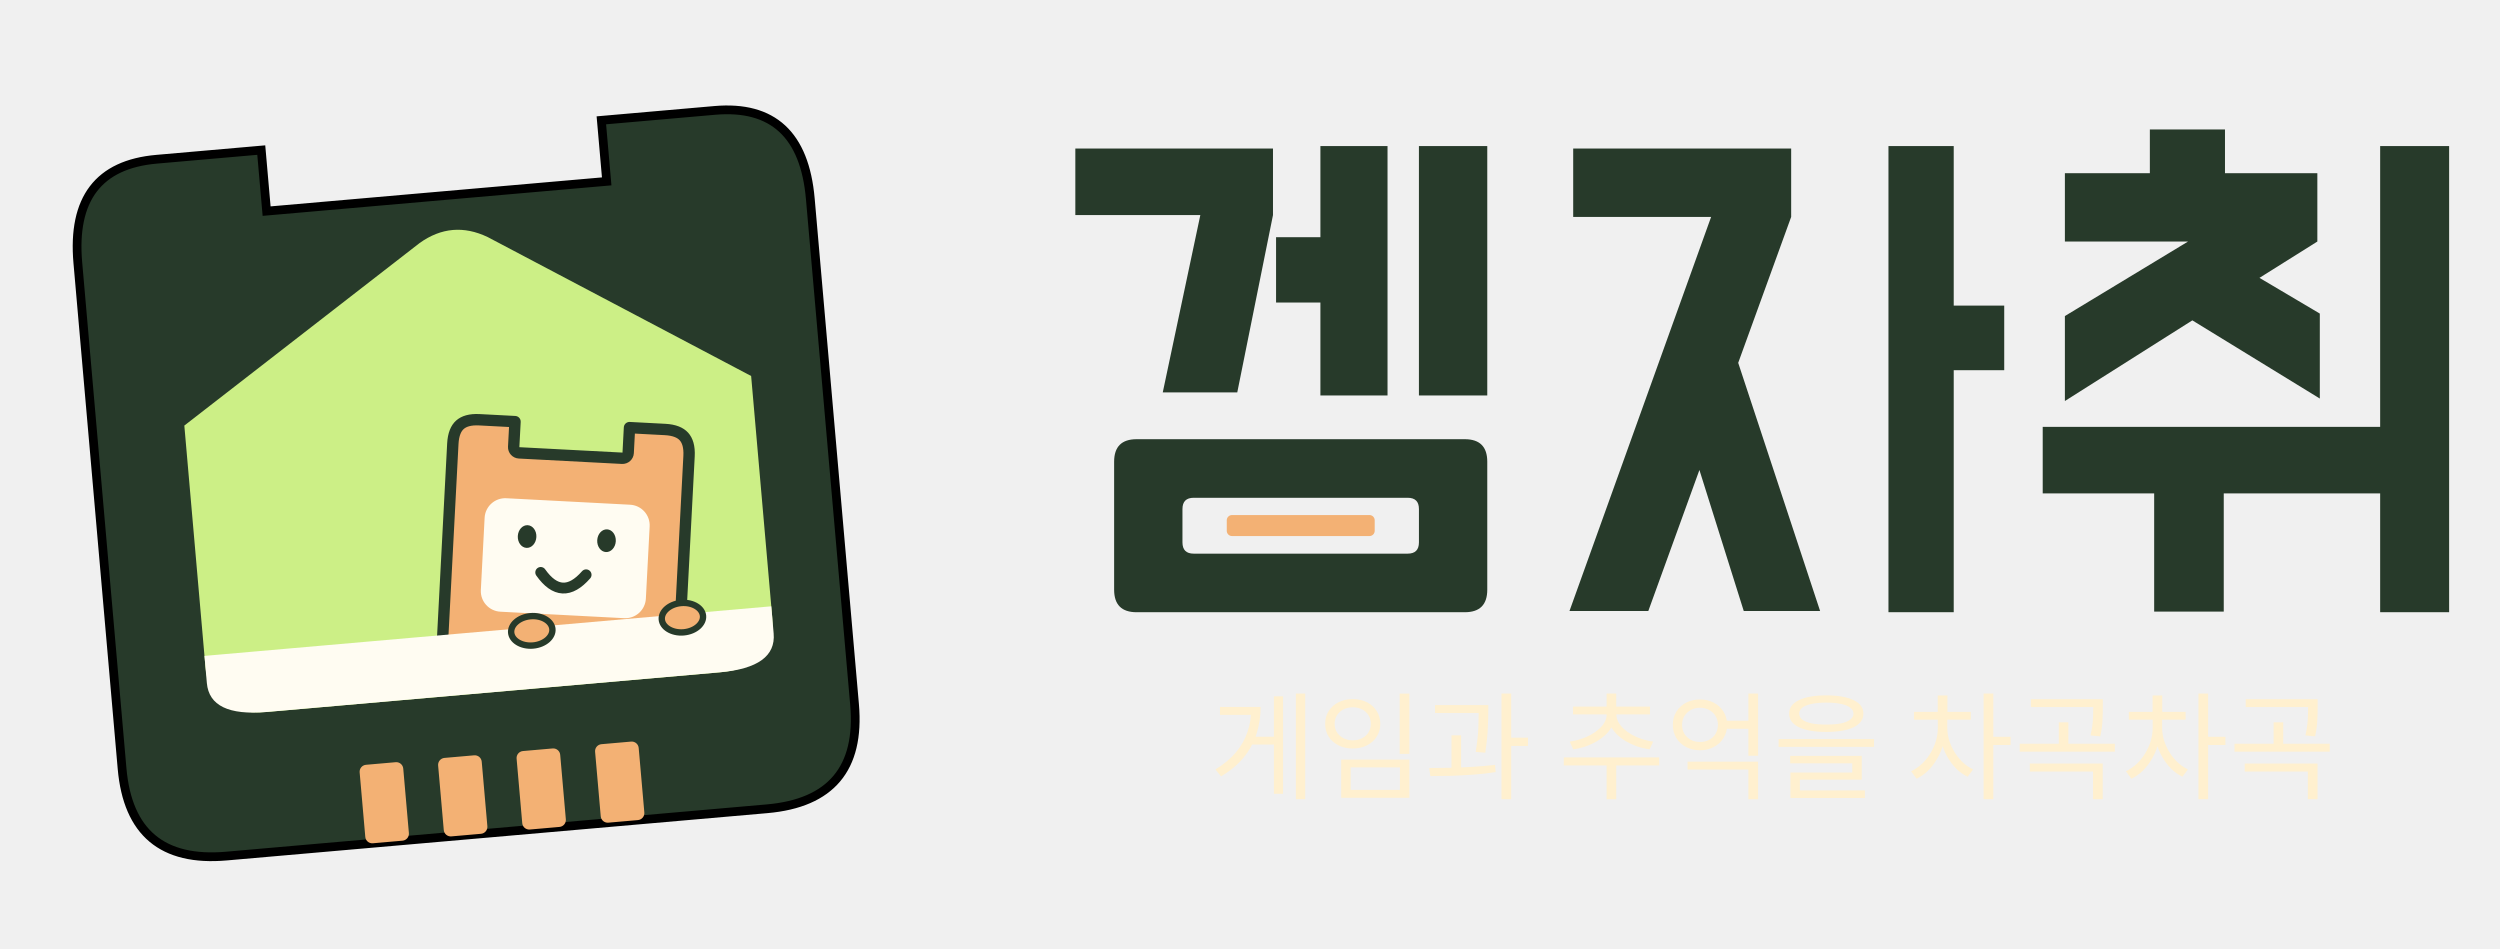
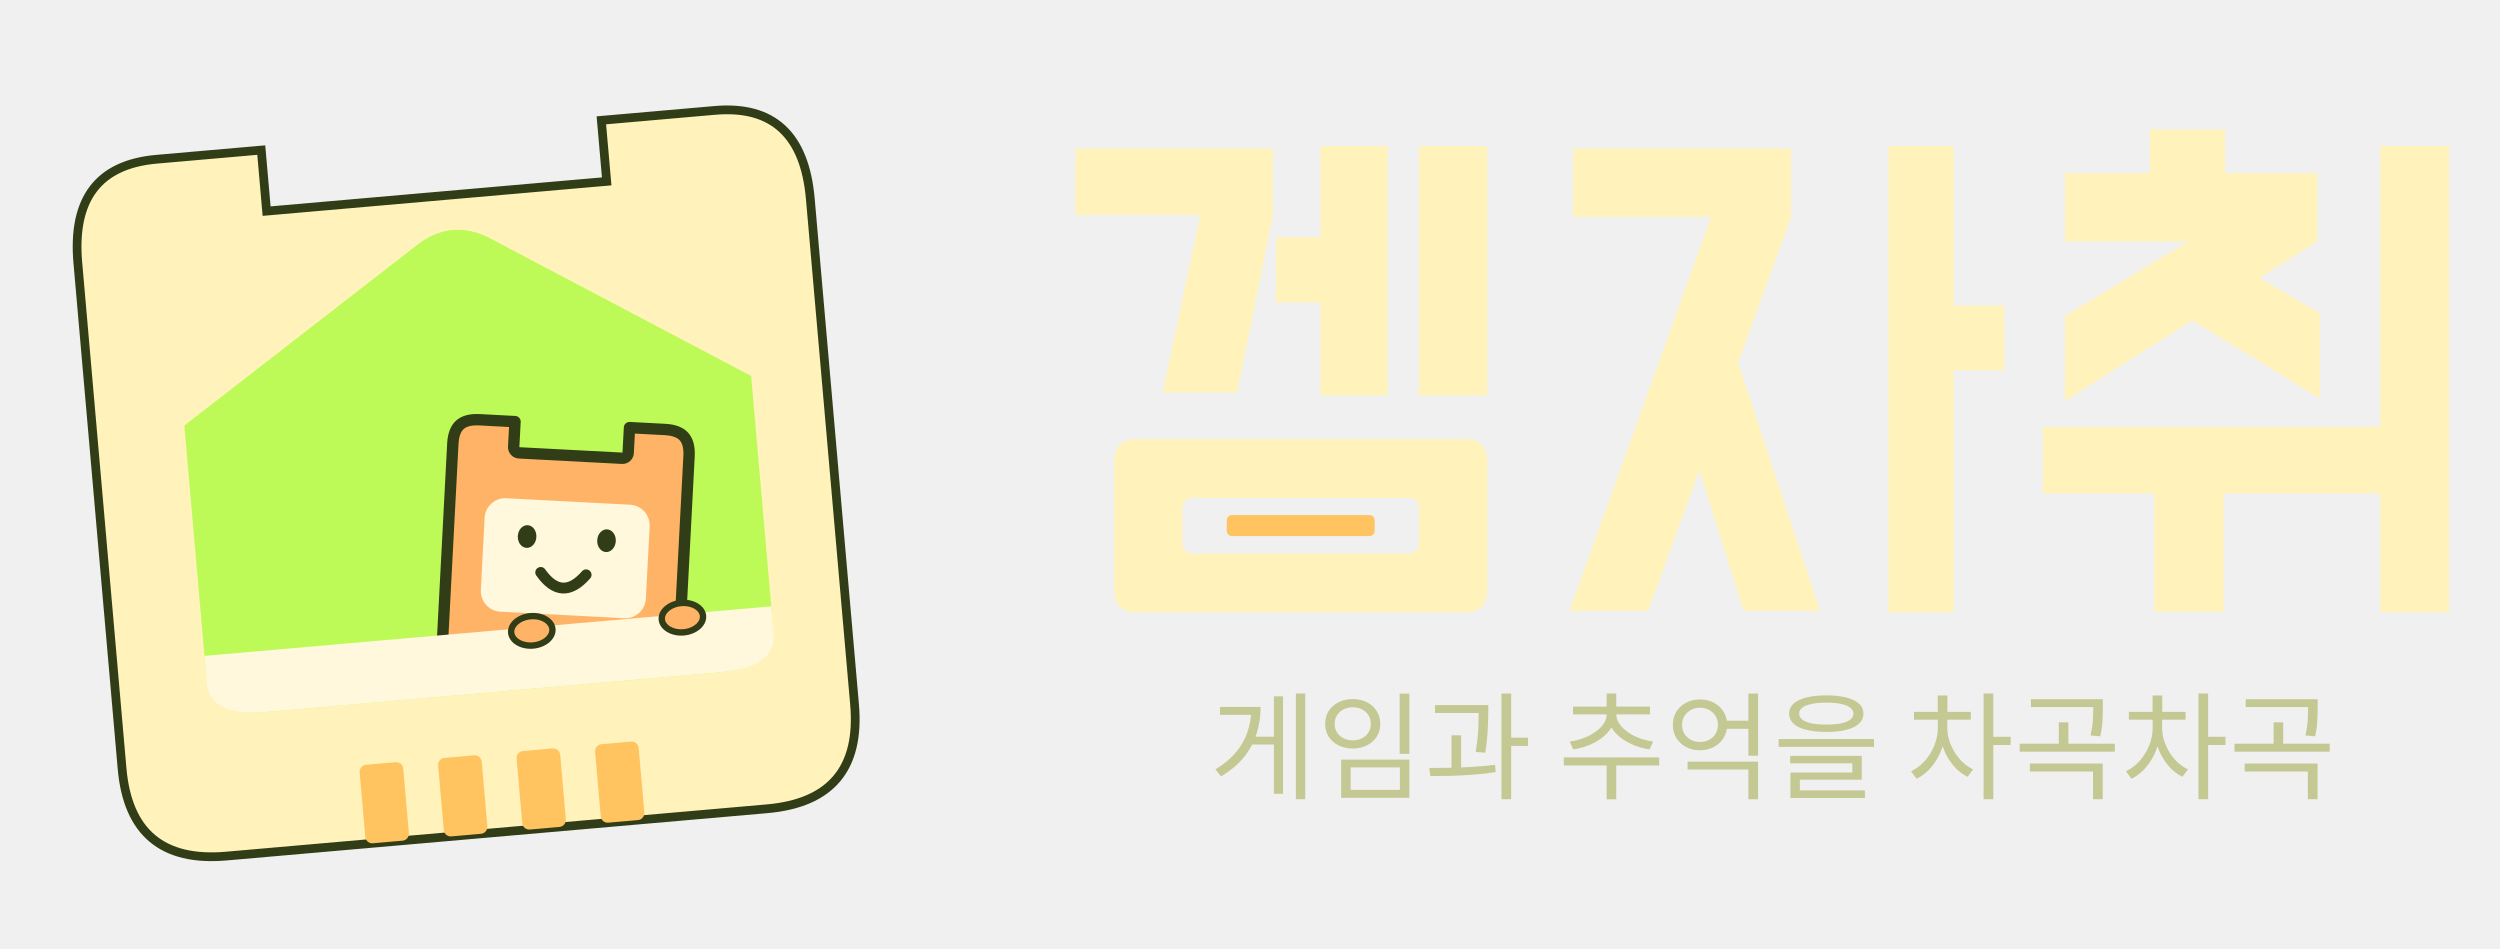
<svg xmlns="http://www.w3.org/2000/svg" width="174" height="66" viewBox="0 0 174 66" fill="none">
-   <path d="M10.902 11.083L18.184 10.446L18.556 14.694L42.226 12.624L41.854 8.375L49.744 7.685C53.79 7.331 56.008 9.379 56.397 13.83L59.477 49.031C59.866 53.482 57.836 55.902 53.385 56.291L15.756 59.583C11.306 59.973 8.886 57.942 8.496 53.491L5.417 18.29C5.027 13.84 6.856 11.437 10.902 11.083Z" fill="#273A2A" stroke="black" stroke-width="0.609" />
-   <path d="M12.829 29.62L29.208 16.913C30.704 15.843 32.282 15.705 33.942 16.499L52.279 26.169L53.747 42.951C53.951 45.282 52.738 46.562 50.108 46.793L18.548 49.554C15.918 49.784 14.501 48.733 14.297 46.402L12.829 29.62Z" fill="#CCEF86" />
+   <path d="M10.902 11.083L18.184 10.446L18.556 14.694L42.226 12.624L41.854 8.375L49.744 7.685C53.79 7.331 56.008 9.379 56.397 13.83L59.477 49.031C59.866 53.482 57.836 55.902 53.385 56.291L15.756 59.583C11.306 59.973 8.886 57.942 8.496 53.491L5.417 18.29C5.027 13.84 6.856 11.437 10.902 11.083Z" fill="#FFF3BB" stroke="#303D17" stroke-width="0.609" />
+   <path d="M12.829 29.62L29.208 16.913C30.704 15.843 32.282 15.705 33.942 16.499L52.279 26.169L53.747 42.951C53.951 45.282 52.738 46.562 50.108 46.793L18.548 49.554C15.918 49.784 14.501 48.733 14.297 46.402L12.829 29.62Z" fill="#BDFA58" />
  <g clip-path="url(#clip0_50_159)">
-     <path d="M33.368 29.215L35.845 29.345L35.752 31.103C35.741 31.321 35.909 31.507 36.127 31.519L43.305 31.895C43.523 31.906 43.71 31.739 43.721 31.521L43.813 29.762L46.29 29.892C46.947 29.927 47.359 30.112 47.604 30.384C47.849 30.657 47.992 31.086 47.958 31.743L47.13 47.537C47.095 48.194 46.909 48.606 46.636 48.851C46.364 49.096 45.935 49.238 45.278 49.203L32.355 48.526C31.699 48.492 31.287 48.306 31.042 48.034C30.797 47.762 30.655 47.333 30.689 46.676L31.517 30.881C31.552 30.224 31.737 29.812 32.009 29.567C32.282 29.322 32.711 29.18 33.368 29.215Z" fill="#F3B174" stroke="#273A2A" stroke-width="0.791" stroke-linejoin="round" />
-     <rect x="33.805" y="34.602" width="11.502" height="7.908" rx="1.438" transform="rotate(3 33.8054 34.6016)" fill="#FFFCF2" />
-     <ellipse cx="36.685" cy="37.343" rx="0.647" ry="0.791" transform="rotate(3 36.6855 37.3431)" fill="#273A2A" />
-     <ellipse cx="42.213" cy="37.633" rx="0.647" ry="0.791" transform="rotate(3 42.2134 37.6331)" fill="#273A2A" />
-     <path d="M37.634 39.841C38.617 41.236 39.67 41.291 40.793 40.006" stroke="#273A2A" stroke-width="0.755" stroke-linecap="round" stroke-linejoin="round" />
+     <path d="M33.368 29.215L35.845 29.345L35.752 31.103C35.741 31.321 35.909 31.507 36.127 31.519L43.305 31.895C43.523 31.906 43.71 31.739 43.721 31.521L43.813 29.762L46.29 29.892C46.947 29.927 47.359 30.112 47.604 30.384C47.849 30.657 47.992 31.086 47.958 31.743L47.13 47.537C47.095 48.194 46.909 48.606 46.636 48.851C46.364 49.096 45.935 49.238 45.278 49.203L32.355 48.526C31.699 48.492 31.287 48.306 31.042 48.034C30.797 47.762 30.655 47.333 30.689 46.676L31.517 30.881C31.552 30.224 31.737 29.812 32.009 29.567C32.282 29.322 32.711 29.18 33.368 29.215Z" fill="#FFB366" stroke="#303D17" stroke-width="0.791" stroke-linejoin="round" />
+     <rect x="33.805" y="34.602" width="11.502" height="7.908" rx="1.438" transform="rotate(3 33.8054 34.6016)" fill="#FFF8DC" />
+     <ellipse cx="36.685" cy="37.343" rx="0.647" ry="0.791" transform="rotate(3 36.6855 37.3431)" fill="#303D17" />
+     <ellipse cx="42.213" cy="37.633" rx="0.647" ry="0.791" transform="rotate(3 42.2134 37.6331)" fill="#303D17" />
+     <path d="M37.634 39.841C38.617 41.236 39.67 41.291 40.793 40.006" stroke="#303D17" stroke-width="0.755" stroke-linecap="round" stroke-linejoin="round" />
  </g>
-   <rect x="24.989" y="53.272" width="3.046" height="5.483" rx="0.487" transform="rotate(-5 24.9891 53.2715)" fill="#F3B174" />
-   <rect x="30.451" y="52.793" width="3.046" height="5.483" rx="0.487" transform="rotate(-5 30.4513 52.793)" fill="#F3B174" />
-   <rect x="35.913" y="52.315" width="3.046" height="5.483" rx="0.487" transform="rotate(-5 35.9135 52.3154)" fill="#F3B174" />
-   <rect x="41.376" y="51.838" width="3.046" height="5.483" rx="0.487" transform="rotate(-5 41.3757 51.8379)" fill="#F3B174" />
-   <path d="M14.232 45.65L53.681 42.199L53.846 44.087C53.984 45.661 52.738 46.562 50.108 46.792L18.548 49.554C15.918 49.784 14.534 49.112 14.397 47.539L14.232 45.65Z" fill="#FFFCF2" />
-   <path d="M36.923 42.887C37.337 42.85 37.714 42.944 37.989 43.115C38.263 43.286 38.425 43.524 38.447 43.782C38.47 44.039 38.352 44.302 38.112 44.518C37.871 44.733 37.515 44.891 37.101 44.928C36.688 44.964 36.31 44.87 36.035 44.699C35.761 44.529 35.601 44.29 35.578 44.033C35.556 43.775 35.672 43.512 35.913 43.297C36.154 43.081 36.509 42.923 36.923 42.887Z" fill="#F3B174" stroke="#273A2A" stroke-width="0.443" />
-   <path d="M47.406 41.97C47.82 41.933 48.197 42.027 48.472 42.198C48.746 42.369 48.908 42.607 48.93 42.865C48.953 43.122 48.835 43.385 48.595 43.601C48.354 43.816 47.998 43.974 47.584 44.011C47.171 44.047 46.793 43.953 46.519 43.782C46.244 43.612 46.084 43.373 46.061 43.116C46.039 42.858 46.155 42.595 46.396 42.38C46.637 42.164 46.992 42.006 47.406 41.97Z" fill="#F3B174" stroke="#273A2A" stroke-width="0.443" />
+   <rect x="24.989" y="53.272" width="3.046" height="5.483" rx="0.487" transform="rotate(-5 24.9891 53.2715)" fill="#FFC45F" />
+   <rect x="30.451" y="52.793" width="3.046" height="5.483" rx="0.487" transform="rotate(-5 30.4513 52.793)" fill="#FFC45F" />
+   <rect x="35.913" y="52.315" width="3.046" height="5.483" rx="0.487" transform="rotate(-5 35.9135 52.3154)" fill="#FFC45F" />
+   <rect x="41.376" y="51.838" width="3.046" height="5.483" rx="0.487" transform="rotate(-5 41.3757 51.8379)" fill="#FFC45F" />
+   <path d="M14.232 45.65L53.681 42.199L53.846 44.087C53.984 45.661 52.738 46.562 50.108 46.792L18.548 49.554C15.918 49.784 14.534 49.112 14.397 47.539L14.232 45.65Z" fill="#FFF8DC" />
+   <path d="M36.923 42.887C37.337 42.85 37.714 42.944 37.989 43.115C38.263 43.286 38.425 43.524 38.447 43.782C38.47 44.039 38.352 44.302 38.112 44.518C37.871 44.733 37.515 44.891 37.101 44.928C36.688 44.964 36.31 44.87 36.035 44.699C35.761 44.529 35.601 44.29 35.578 44.033C35.556 43.775 35.672 43.512 35.913 43.297C36.154 43.081 36.509 42.923 36.923 42.887Z" fill="#FFB366" stroke="#303D17" stroke-width="0.443" />
+   <path d="M47.406 41.97C47.82 41.933 48.197 42.027 48.472 42.198C48.746 42.369 48.908 42.607 48.93 42.865C48.953 43.122 48.835 43.385 48.595 43.601C48.354 43.816 47.998 43.974 47.584 44.011C47.171 44.047 46.793 43.953 46.519 43.782C46.244 43.612 46.084 43.373 46.061 43.116C46.039 42.858 46.155 42.595 46.396 42.38C46.637 42.164 46.992 42.006 47.406 41.97Z" fill="#FFB366" stroke="#303D17" stroke-width="0.443" />
  <g clip-path="url(#clip1_50_159)">
    <g clip-path="url(#clip2_50_159)">
-       <path d="M74.843 10.339H88.6V14.968L86.114 27.311H80.928L83.543 14.968H74.843V10.339ZM91.9 21.054H88.814V16.511H91.9V10.168H96.572V27.525H91.9V21.054ZM98.757 10.168H103.514V27.525H98.757V10.168Z" fill="#273A2A" />
-       <path fill-rule="evenodd" clip-rule="evenodd" d="M79.111 30.568H101.946C102.992 30.568 103.514 31.091 103.514 32.136V41.043C103.514 42.089 102.992 42.611 101.946 42.611H79.111C78.066 42.611 77.543 42.089 77.543 41.043V32.136C77.543 31.091 78.066 30.568 79.111 30.568ZM83.083 34.645C82.56 34.645 82.299 34.906 82.299 35.429V37.75C82.299 38.272 82.56 38.534 83.083 38.534H97.974C98.497 38.534 98.758 38.272 98.758 37.75V35.429C98.758 34.906 98.497 34.645 97.974 34.645H83.083Z" fill="#273A2A" />
-       <path d="M120.979 25.254L126.679 42.525H121.365L118.279 32.711L114.722 42.525H109.236L119.094 15.097H109.494V10.339H124.665V15.097L120.979 25.254ZM131.437 42.611V10.168H135.979V21.268H139.494V25.768H135.979V42.611H131.437Z" fill="#273A2A" />
-       <path d="M154.773 42.568H149.93V34.339H142.173V29.711H165.659V10.168H170.459V42.611H165.659V34.339H154.773V42.568ZM154.859 12.054H161.287V16.811L157.259 19.339L161.459 21.825V27.739L152.587 22.297L143.716 27.911V21.997L152.287 16.811H143.716V12.054H149.63V9.011H154.859V12.054Z" fill="#273A2A" />
-       <rect x="85.383" y="35.847" width="10.296" height="1.463" rx="0.366" fill="#F3B174" />
+       <path d="M74.843 10.339H88.6V14.968L86.114 27.311H80.928L83.543 14.968H74.843V10.339ZM91.9 21.054H88.814V16.511H91.9V10.168H96.572V27.525H91.9V21.054ZM98.757 10.168H103.514V27.525H98.757V10.168Z" fill="#FFF3BB" />
+       <path fill-rule="evenodd" clip-rule="evenodd" d="M79.111 30.568H101.946C102.992 30.568 103.514 31.091 103.514 32.136V41.043C103.514 42.089 102.992 42.611 101.946 42.611H79.111C78.066 42.611 77.543 42.089 77.543 41.043V32.136C77.543 31.091 78.066 30.568 79.111 30.568ZM83.083 34.645C82.56 34.645 82.299 34.906 82.299 35.429V37.75C82.299 38.272 82.56 38.534 83.083 38.534H97.974C98.497 38.534 98.758 38.272 98.758 37.75V35.429C98.758 34.906 98.497 34.645 97.974 34.645H83.083Z" fill="#FFF3BB" />
+       <path d="M120.979 25.254L126.679 42.525H121.365L118.279 32.711L114.722 42.525H109.236L119.094 15.097H109.494V10.339H124.665V15.097L120.979 25.254ZM131.437 42.611V10.168H135.979V21.268H139.494V25.768H135.979V42.611H131.437Z" fill="#FFF3BB" />
+       <path d="M154.773 42.568H149.93V34.339H142.173V29.711H165.659V10.168H170.459V42.611H165.659V34.339H154.773V42.568ZM154.859 12.054H161.287V16.811L157.259 19.339L161.459 21.825V27.739L152.587 22.297L143.716 27.911V21.997L152.287 16.811H143.716V12.054H149.63V9.011H154.859V12.054Z" fill="#FFF3BB" />
+       <rect x="85.383" y="35.847" width="10.296" height="1.463" rx="0.366" fill="#FFC45F" />
    </g>
-     <path d="M90.193 48.268H90.843V55.623H90.193V48.268ZM86.999 51.275H88.852V51.82H86.999V51.275ZM88.665 48.463H89.299V55.249H88.665V48.463ZM87.088 49.203H87.739C87.739 49.842 87.647 50.457 87.462 51.048C87.284 51.633 86.991 52.18 86.585 52.689C86.178 53.193 85.644 53.643 84.984 54.038L84.593 53.551C85.168 53.204 85.639 52.814 86.007 52.38C86.376 51.942 86.647 51.468 86.82 50.958C86.999 50.444 87.088 49.899 87.088 49.325V49.203ZM84.91 49.203H87.34V49.755H84.91V49.203ZM97.417 48.276H98.092V52.47H97.417V48.276ZM93.346 52.868H98.092V55.526H93.346V52.868ZM97.433 53.413H94.004V54.973H97.433V53.413ZM94.15 48.658C94.524 48.658 94.855 48.731 95.142 48.878C95.429 49.024 95.654 49.227 95.816 49.487C95.984 49.742 96.068 50.04 96.068 50.381C96.068 50.717 95.984 51.015 95.816 51.275C95.654 51.53 95.429 51.73 95.142 51.877C94.855 52.023 94.524 52.096 94.15 52.096C93.782 52.096 93.451 52.023 93.159 51.877C92.871 51.73 92.644 51.53 92.476 51.275C92.313 51.015 92.232 50.717 92.232 50.381C92.232 50.04 92.313 49.742 92.476 49.487C92.644 49.227 92.871 49.024 93.159 48.878C93.451 48.731 93.782 48.658 94.15 48.658ZM94.15 49.227C93.912 49.227 93.698 49.276 93.508 49.373C93.319 49.471 93.167 49.606 93.053 49.78C92.945 49.948 92.891 50.148 92.891 50.381C92.891 50.603 92.945 50.801 93.053 50.974C93.167 51.148 93.319 51.283 93.508 51.381C93.698 51.478 93.912 51.527 94.15 51.527C94.394 51.527 94.611 51.478 94.8 51.381C94.99 51.283 95.139 51.148 95.247 50.974C95.356 50.801 95.41 50.603 95.41 50.381C95.41 50.148 95.356 49.948 95.247 49.78C95.139 49.606 94.99 49.471 94.8 49.373C94.611 49.276 94.394 49.227 94.15 49.227ZM99.879 49.073H103.195V49.625H99.879V49.073ZM101.025 51.178H101.691V53.665H101.025V51.178ZM102.919 49.073H103.585V49.471C103.585 49.769 103.574 50.159 103.552 50.641C103.536 51.123 103.477 51.706 103.374 52.389L102.707 52.332C102.816 51.665 102.878 51.096 102.894 50.625C102.91 50.154 102.919 49.769 102.919 49.471V49.073ZM104.503 48.268H105.178V55.623H104.503V48.268ZM104.991 51.34H106.348V51.917H104.991V51.34ZM99.554 54.014L99.473 53.453C99.912 53.448 100.391 53.442 100.911 53.437C101.437 53.426 101.968 53.404 102.504 53.372C103.046 53.34 103.563 53.293 104.056 53.234L104.097 53.738C103.588 53.819 103.065 53.879 102.528 53.916C101.998 53.954 101.477 53.981 100.968 53.998C100.459 54.009 99.987 54.014 99.554 54.014ZM111.822 52.941H112.489V55.631H111.822V52.941ZM108.84 52.714H115.479V53.275H108.84V52.714ZM111.822 49.536H112.415V49.723C112.415 49.972 112.364 50.211 112.261 50.438C112.158 50.66 112.015 50.866 111.83 51.056C111.646 51.245 111.429 51.416 111.18 51.568C110.936 51.714 110.671 51.839 110.384 51.942C110.102 52.039 109.807 52.11 109.498 52.153L109.254 51.617C109.52 51.579 109.777 51.519 110.026 51.438C110.281 51.356 110.514 51.256 110.725 51.137C110.942 51.018 111.131 50.885 111.294 50.739C111.462 50.587 111.592 50.427 111.684 50.259C111.776 50.086 111.822 49.907 111.822 49.723V49.536ZM111.903 49.536H112.497V49.723C112.497 49.902 112.543 50.078 112.635 50.251C112.727 50.419 112.854 50.579 113.017 50.731C113.179 50.877 113.366 51.012 113.578 51.137C113.794 51.256 114.027 51.356 114.277 51.438C114.531 51.519 114.791 51.579 115.057 51.617L114.813 52.153C114.504 52.11 114.206 52.039 113.919 51.942C113.637 51.839 113.372 51.714 113.122 51.568C112.879 51.416 112.665 51.245 112.48 51.056C112.302 50.866 112.161 50.66 112.058 50.438C111.955 50.211 111.903 49.972 111.903 49.723V49.536ZM109.482 49.178H114.837V49.723H109.482V49.178ZM111.822 48.268H112.489V49.365H111.822V48.268ZM119.924 50.162H121.932V50.723H119.924V50.162ZM117.454 53.014H122.362V55.631H121.688V53.559H117.454V53.014ZM121.688 48.268H122.362V52.6H121.688V48.268ZM118.323 48.683C118.681 48.683 119 48.758 119.282 48.91C119.569 49.056 119.794 49.265 119.957 49.536C120.125 49.801 120.209 50.105 120.209 50.446C120.209 50.793 120.125 51.099 119.957 51.365C119.794 51.63 119.569 51.839 119.282 51.99C119 52.142 118.681 52.218 118.323 52.218C117.96 52.218 117.635 52.142 117.348 51.99C117.066 51.839 116.841 51.63 116.673 51.365C116.511 51.099 116.43 50.793 116.43 50.446C116.43 50.105 116.511 49.801 116.673 49.536C116.841 49.265 117.066 49.056 117.348 48.91C117.635 48.758 117.96 48.683 118.323 48.683ZM118.323 49.26C118.085 49.26 117.871 49.311 117.681 49.414C117.497 49.517 117.348 49.658 117.234 49.837C117.126 50.016 117.072 50.219 117.072 50.446C117.072 50.679 117.126 50.888 117.234 51.072C117.348 51.251 117.497 51.392 117.681 51.495C117.871 51.592 118.085 51.641 118.323 51.641C118.556 51.641 118.767 51.592 118.957 51.495C119.147 51.392 119.296 51.251 119.404 51.072C119.512 50.888 119.567 50.679 119.567 50.446C119.567 50.219 119.512 50.016 119.404 49.837C119.296 49.658 119.147 49.517 118.957 49.414C118.767 49.311 118.556 49.26 118.323 49.26ZM127.108 48.398C127.921 48.398 128.554 48.509 129.01 48.731C129.465 48.948 129.692 49.26 129.692 49.666C129.692 50.078 129.465 50.395 129.01 50.617C128.554 50.834 127.921 50.942 127.108 50.942C126.301 50.942 125.667 50.834 125.206 50.617C124.751 50.395 124.523 50.078 124.523 49.666C124.523 49.26 124.751 48.948 125.206 48.731C125.667 48.509 126.301 48.398 127.108 48.398ZM127.108 48.902C126.712 48.902 126.374 48.932 126.092 48.992C125.81 49.051 125.593 49.138 125.442 49.252C125.296 49.365 125.222 49.504 125.222 49.666C125.222 49.829 125.296 49.969 125.442 50.089C125.593 50.202 125.81 50.289 126.092 50.349C126.374 50.403 126.712 50.43 127.108 50.43C127.509 50.43 127.85 50.403 128.132 50.349C128.414 50.289 128.628 50.202 128.774 50.089C128.926 49.969 129.001 49.829 129.001 49.666C129.001 49.504 128.926 49.365 128.774 49.252C128.628 49.138 128.414 49.051 128.132 48.992C127.85 48.932 127.509 48.902 127.108 48.902ZM123.792 51.438H130.432V51.982H123.792V51.438ZM124.597 52.608H129.578V54.266H125.271V55.152H124.613V53.77H128.92V53.128H124.597V52.608ZM124.613 55.014H129.798V55.542H124.613V55.014ZM134.874 50.016H135.41V50.649C135.41 51.034 135.359 51.411 135.256 51.779C135.158 52.142 135.017 52.481 134.833 52.795C134.654 53.109 134.443 53.388 134.199 53.632C133.955 53.87 133.687 54.06 133.395 54.201L133.013 53.681C133.283 53.551 133.533 53.38 133.76 53.169C133.988 52.958 134.183 52.716 134.345 52.446C134.513 52.175 134.643 51.887 134.735 51.584C134.828 51.275 134.874 50.964 134.874 50.649V50.016ZM135.004 50.016H135.532V50.649C135.532 50.942 135.575 51.235 135.662 51.527C135.754 51.814 135.879 52.088 136.036 52.348C136.193 52.603 136.38 52.836 136.597 53.047C136.819 53.253 137.063 53.421 137.328 53.551L136.946 54.063C136.659 53.922 136.396 53.735 136.158 53.502C135.925 53.264 135.722 52.995 135.548 52.697C135.375 52.394 135.239 52.069 135.142 51.722C135.05 51.37 135.004 51.012 135.004 50.649V50.016ZM133.216 49.544H137.165V50.089H133.216V49.544ZM134.866 48.406H135.54V49.845H134.866V48.406ZM138.059 48.268H138.734V55.623H138.059V48.268ZM138.58 51.283H139.937V51.852H138.58V51.283ZM140.57 51.763H147.194V52.316H140.57V51.763ZM141.277 53.144H146.348V55.623H145.674V53.697H141.277V53.144ZM141.35 48.666H146.08V49.211H141.35V48.666ZM143.293 50.276H143.959V51.917H143.293V50.276ZM145.69 48.666H146.356V49.219C146.356 49.501 146.348 49.807 146.332 50.137C146.321 50.462 146.27 50.834 146.178 51.251L145.503 51.186C145.595 50.774 145.649 50.414 145.666 50.105C145.682 49.791 145.69 49.495 145.69 49.219V48.666ZM149.826 50.016H150.362V50.649C150.362 51.034 150.311 51.411 150.208 51.779C150.111 52.142 149.97 52.481 149.785 52.795C149.607 53.109 149.395 53.388 149.152 53.632C148.908 53.87 148.64 54.06 148.347 54.201L147.965 53.681C148.236 53.551 148.485 53.38 148.713 53.169C148.94 52.958 149.135 52.716 149.298 52.446C149.466 52.175 149.596 51.887 149.688 51.584C149.78 51.275 149.826 50.964 149.826 50.649V50.016ZM149.956 50.016H150.484V50.649C150.484 50.942 150.528 51.235 150.614 51.527C150.707 51.814 150.831 52.088 150.988 52.348C151.145 52.603 151.332 52.836 151.549 53.047C151.771 53.253 152.015 53.421 152.28 53.551L151.898 54.063C151.611 53.922 151.349 53.735 151.11 53.502C150.877 53.264 150.674 52.995 150.501 52.697C150.327 52.394 150.192 52.069 150.094 51.722C150.002 51.37 149.956 51.012 149.956 50.649V50.016ZM148.168 49.544H152.118V50.089H148.168V49.544ZM149.818 48.406H150.493V49.845H149.818V48.406ZM153.012 48.268H153.686V55.623H153.012V48.268ZM153.532 51.283H154.889V51.852H153.532V51.283ZM155.522 51.763H162.146V52.316H155.522V51.763ZM156.23 53.144H161.301V55.623H160.626V53.697H156.23V53.144ZM156.303 48.666H161.033V49.211H156.303V48.666ZM158.245 50.276H158.911V51.917H158.245V50.276ZM160.643 48.666H161.309V49.219C161.309 49.501 161.301 49.807 161.285 50.137C161.274 50.462 161.222 50.834 161.13 51.251L160.456 51.186C160.548 50.774 160.602 50.414 160.618 50.105C160.634 49.791 160.643 49.495 160.643 49.219V48.666Z" fill="#FFF0CF" />
+     <path d="M90.193 48.268H90.843V55.623H90.193V48.268ZM86.999 51.275H88.852V51.82H86.999V51.275ZM88.665 48.463H89.299V55.249H88.665V48.463ZM87.088 49.203H87.739C87.739 49.842 87.647 50.457 87.462 51.048C87.284 51.633 86.991 52.18 86.585 52.689C86.178 53.193 85.644 53.643 84.984 54.038L84.593 53.551C85.168 53.204 85.639 52.814 86.007 52.38C86.376 51.942 86.647 51.468 86.82 50.958C86.999 50.444 87.088 49.899 87.088 49.325V49.203ZM84.91 49.203H87.34V49.755H84.91V49.203ZM97.417 48.276H98.092V52.47H97.417V48.276ZM93.346 52.868H98.092V55.526H93.346V52.868ZM97.433 53.413H94.004V54.973H97.433V53.413ZM94.15 48.658C94.524 48.658 94.855 48.731 95.142 48.878C95.429 49.024 95.654 49.227 95.816 49.487C95.984 49.742 96.068 50.04 96.068 50.381C96.068 50.717 95.984 51.015 95.816 51.275C95.654 51.53 95.429 51.73 95.142 51.877C94.855 52.023 94.524 52.096 94.15 52.096C93.782 52.096 93.451 52.023 93.159 51.877C92.871 51.73 92.644 51.53 92.476 51.275C92.313 51.015 92.232 50.717 92.232 50.381C92.232 50.04 92.313 49.742 92.476 49.487C92.644 49.227 92.871 49.024 93.159 48.878C93.451 48.731 93.782 48.658 94.15 48.658ZM94.15 49.227C93.912 49.227 93.698 49.276 93.508 49.373C93.319 49.471 93.167 49.606 93.053 49.78C92.945 49.948 92.891 50.148 92.891 50.381C92.891 50.603 92.945 50.801 93.053 50.974C93.167 51.148 93.319 51.283 93.508 51.381C93.698 51.478 93.912 51.527 94.15 51.527C94.394 51.527 94.611 51.478 94.8 51.381C94.99 51.283 95.139 51.148 95.247 50.974C95.356 50.801 95.41 50.603 95.41 50.381C95.41 50.148 95.356 49.948 95.247 49.78C95.139 49.606 94.99 49.471 94.8 49.373C94.611 49.276 94.394 49.227 94.15 49.227ZM99.879 49.073H103.195V49.625H99.879V49.073ZM101.025 51.178H101.691V53.665H101.025V51.178ZM102.919 49.073H103.585V49.471C103.585 49.769 103.574 50.159 103.552 50.641C103.536 51.123 103.477 51.706 103.374 52.389L102.707 52.332C102.816 51.665 102.878 51.096 102.894 50.625C102.91 50.154 102.919 49.769 102.919 49.471V49.073ZM104.503 48.268H105.178V55.623H104.503V48.268ZM104.991 51.34H106.348V51.917H104.991V51.34ZM99.554 54.014L99.473 53.453C99.912 53.448 100.391 53.442 100.911 53.437C101.437 53.426 101.968 53.404 102.504 53.372C103.046 53.34 103.563 53.293 104.056 53.234L104.097 53.738C103.588 53.819 103.065 53.879 102.528 53.916C101.998 53.954 101.477 53.981 100.968 53.998C100.459 54.009 99.987 54.014 99.554 54.014ZM111.822 52.941H112.489V55.631H111.822V52.941ZM108.84 52.714H115.479V53.275H108.84V52.714ZM111.822 49.536H112.415V49.723C112.415 49.972 112.364 50.211 112.261 50.438C112.158 50.66 112.015 50.866 111.83 51.056C111.646 51.245 111.429 51.416 111.18 51.568C110.936 51.714 110.671 51.839 110.384 51.942C110.102 52.039 109.807 52.11 109.498 52.153L109.254 51.617C109.52 51.579 109.777 51.519 110.026 51.438C110.281 51.356 110.514 51.256 110.725 51.137C110.942 51.018 111.131 50.885 111.294 50.739C111.462 50.587 111.592 50.427 111.684 50.259C111.776 50.086 111.822 49.907 111.822 49.723V49.536ZM111.903 49.536H112.497V49.723C112.497 49.902 112.543 50.078 112.635 50.251C112.727 50.419 112.854 50.579 113.017 50.731C113.179 50.877 113.366 51.012 113.578 51.137C113.794 51.256 114.027 51.356 114.277 51.438C114.531 51.519 114.791 51.579 115.057 51.617L114.813 52.153C114.504 52.11 114.206 52.039 113.919 51.942C113.637 51.839 113.372 51.714 113.122 51.568C112.879 51.416 112.665 51.245 112.48 51.056C112.302 50.866 112.161 50.66 112.058 50.438C111.955 50.211 111.903 49.972 111.903 49.723V49.536ZM109.482 49.178H114.837V49.723H109.482V49.178ZM111.822 48.268H112.489V49.365H111.822V48.268ZM119.924 50.162H121.932V50.723H119.924V50.162ZM117.454 53.014H122.362V55.631H121.688V53.559H117.454V53.014ZM121.688 48.268H122.362V52.6H121.688V48.268ZM118.323 48.683C118.681 48.683 119 48.758 119.282 48.91C119.569 49.056 119.794 49.265 119.957 49.536C120.125 49.801 120.209 50.105 120.209 50.446C120.209 50.793 120.125 51.099 119.957 51.365C119.794 51.63 119.569 51.839 119.282 51.99C119 52.142 118.681 52.218 118.323 52.218C117.96 52.218 117.635 52.142 117.348 51.99C117.066 51.839 116.841 51.63 116.673 51.365C116.511 51.099 116.43 50.793 116.43 50.446C116.43 50.105 116.511 49.801 116.673 49.536C116.841 49.265 117.066 49.056 117.348 48.91C117.635 48.758 117.96 48.683 118.323 48.683ZM118.323 49.26C118.085 49.26 117.871 49.311 117.681 49.414C117.497 49.517 117.348 49.658 117.234 49.837C117.126 50.016 117.072 50.219 117.072 50.446C117.072 50.679 117.126 50.888 117.234 51.072C117.348 51.251 117.497 51.392 117.681 51.495C117.871 51.592 118.085 51.641 118.323 51.641C118.556 51.641 118.767 51.592 118.957 51.495C119.147 51.392 119.296 51.251 119.404 51.072C119.512 50.888 119.567 50.679 119.567 50.446C119.567 50.219 119.512 50.016 119.404 49.837C119.296 49.658 119.147 49.517 118.957 49.414C118.767 49.311 118.556 49.26 118.323 49.26ZM127.108 48.398C127.921 48.398 128.554 48.509 129.01 48.731C129.465 48.948 129.692 49.26 129.692 49.666C129.692 50.078 129.465 50.395 129.01 50.617C128.554 50.834 127.921 50.942 127.108 50.942C126.301 50.942 125.667 50.834 125.206 50.617C124.751 50.395 124.523 50.078 124.523 49.666C124.523 49.26 124.751 48.948 125.206 48.731C125.667 48.509 126.301 48.398 127.108 48.398ZM127.108 48.902C126.712 48.902 126.374 48.932 126.092 48.992C125.81 49.051 125.593 49.138 125.442 49.252C125.296 49.365 125.222 49.504 125.222 49.666C125.222 49.829 125.296 49.969 125.442 50.089C125.593 50.202 125.81 50.289 126.092 50.349C126.374 50.403 126.712 50.43 127.108 50.43C127.509 50.43 127.85 50.403 128.132 50.349C128.414 50.289 128.628 50.202 128.774 50.089C128.926 49.969 129.001 49.829 129.001 49.666C129.001 49.504 128.926 49.365 128.774 49.252C128.628 49.138 128.414 49.051 128.132 48.992C127.85 48.932 127.509 48.902 127.108 48.902ZM123.792 51.438H130.432V51.982H123.792V51.438ZM124.597 52.608H129.578V54.266H125.271V55.152H124.613V53.77H128.92V53.128H124.597V52.608ZM124.613 55.014H129.798V55.542H124.613V55.014ZM134.874 50.016H135.41V50.649C135.41 51.034 135.359 51.411 135.256 51.779C135.158 52.142 135.017 52.481 134.833 52.795C134.654 53.109 134.443 53.388 134.199 53.632C133.955 53.87 133.687 54.06 133.395 54.201L133.013 53.681C133.283 53.551 133.533 53.38 133.76 53.169C133.988 52.958 134.183 52.716 134.345 52.446C134.513 52.175 134.643 51.887 134.735 51.584C134.828 51.275 134.874 50.964 134.874 50.649V50.016ZM135.004 50.016H135.532V50.649C135.532 50.942 135.575 51.235 135.662 51.527C135.754 51.814 135.879 52.088 136.036 52.348C136.193 52.603 136.38 52.836 136.597 53.047C136.819 53.253 137.063 53.421 137.328 53.551L136.946 54.063C136.659 53.922 136.396 53.735 136.158 53.502C135.925 53.264 135.722 52.995 135.548 52.697C135.375 52.394 135.239 52.069 135.142 51.722C135.05 51.37 135.004 51.012 135.004 50.649V50.016ZM133.216 49.544H137.165V50.089H133.216V49.544ZM134.866 48.406H135.54V49.845H134.866V48.406ZM138.059 48.268H138.734V55.623H138.059V48.268ZM138.58 51.283H139.937V51.852H138.58V51.283ZM140.57 51.763H147.194V52.316H140.57V51.763ZM141.277 53.144H146.348V55.623H145.674V53.697H141.277V53.144ZM141.35 48.666H146.08V49.211H141.35V48.666ZM143.293 50.276H143.959V51.917H143.293V50.276ZM145.69 48.666H146.356V49.219C146.356 49.501 146.348 49.807 146.332 50.137C146.321 50.462 146.27 50.834 146.178 51.251L145.503 51.186C145.595 50.774 145.649 50.414 145.666 50.105C145.682 49.791 145.69 49.495 145.69 49.219V48.666ZM149.826 50.016H150.362V50.649C150.362 51.034 150.311 51.411 150.208 51.779C150.111 52.142 149.97 52.481 149.785 52.795C149.607 53.109 149.395 53.388 149.152 53.632C148.908 53.87 148.64 54.06 148.347 54.201L147.965 53.681C148.236 53.551 148.485 53.38 148.713 53.169C148.94 52.958 149.135 52.716 149.298 52.446C149.466 52.175 149.596 51.887 149.688 51.584C149.78 51.275 149.826 50.964 149.826 50.649V50.016ZM149.956 50.016H150.484V50.649C150.484 50.942 150.528 51.235 150.614 51.527C150.707 51.814 150.831 52.088 150.988 52.348C151.145 52.603 151.332 52.836 151.549 53.047C151.771 53.253 152.015 53.421 152.28 53.551L151.898 54.063C151.611 53.922 151.349 53.735 151.11 53.502C150.877 53.264 150.674 52.995 150.501 52.697C150.327 52.394 150.192 52.069 150.094 51.722C150.002 51.37 149.956 51.012 149.956 50.649V50.016ZM148.168 49.544H152.118V50.089H148.168V49.544ZM149.818 48.406H150.493V49.845H149.818V48.406ZM153.012 48.268H153.686V55.623H153.012V48.268ZM153.532 51.283H154.889V51.852H153.532V51.283ZM155.522 51.763H162.146V52.316H155.522V51.763ZM156.23 53.144H161.301V55.623H160.626V53.697H156.23V53.144ZM156.303 48.666H161.033V49.211H156.303V48.666ZM158.245 50.276H158.911V51.917H158.245V50.276ZM160.643 48.666H161.309V49.219C161.309 49.501 161.301 49.807 161.285 50.137C161.274 50.462 161.222 50.834 161.13 51.251L160.456 51.186C160.548 50.774 160.602 50.414 160.618 50.105C160.634 49.791 160.643 49.495 160.643 49.219V48.666Z" fill="#C4C892" />
  </g>
  <defs>
    <clipPath id="clip0_50_159">
      <rect width="17.972" height="16.338" fill="white" transform="translate(31.235 28.707) rotate(3)" />
    </clipPath>
    <clipPath id="clip1_50_159">
      <rect width="100" height="47.979" fill="white" transform="translate(73.3857 9.01074)" />
    </clipPath>
    <clipPath id="clip2_50_159">
      <rect width="100" height="33.6" fill="white" transform="translate(73.3857 9.01074)" />
    </clipPath>
  </defs>
</svg>
